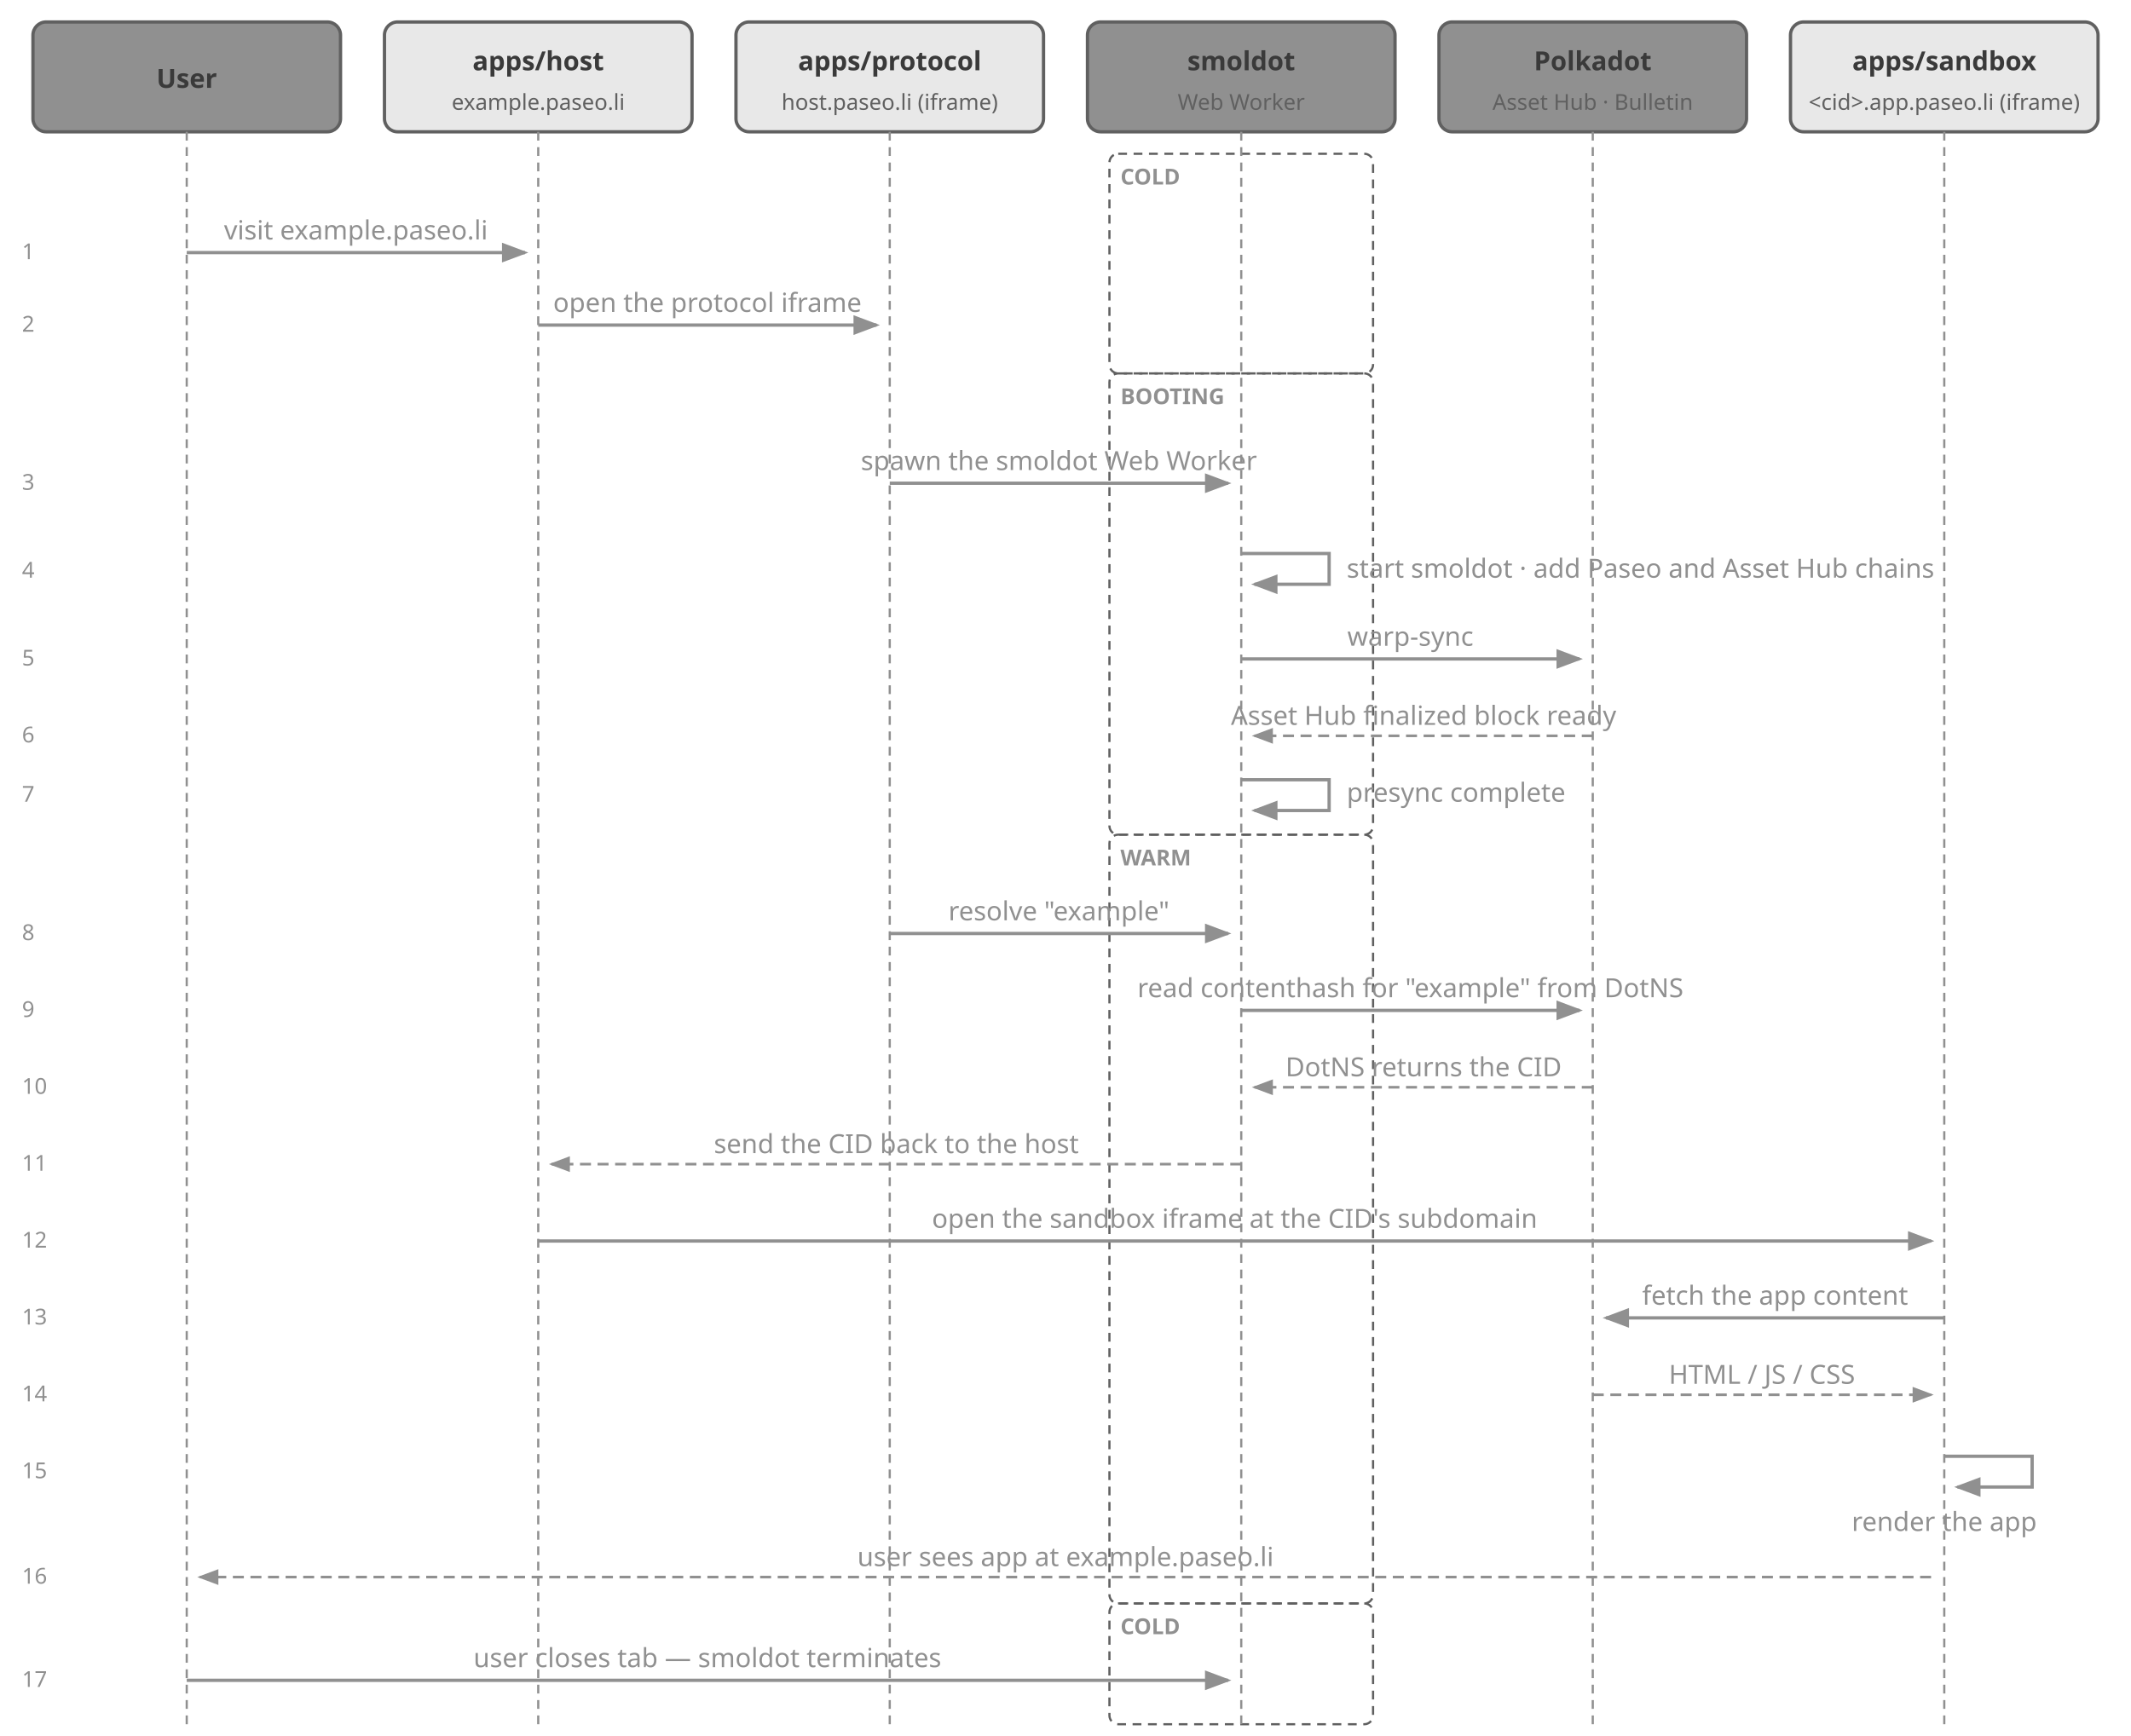
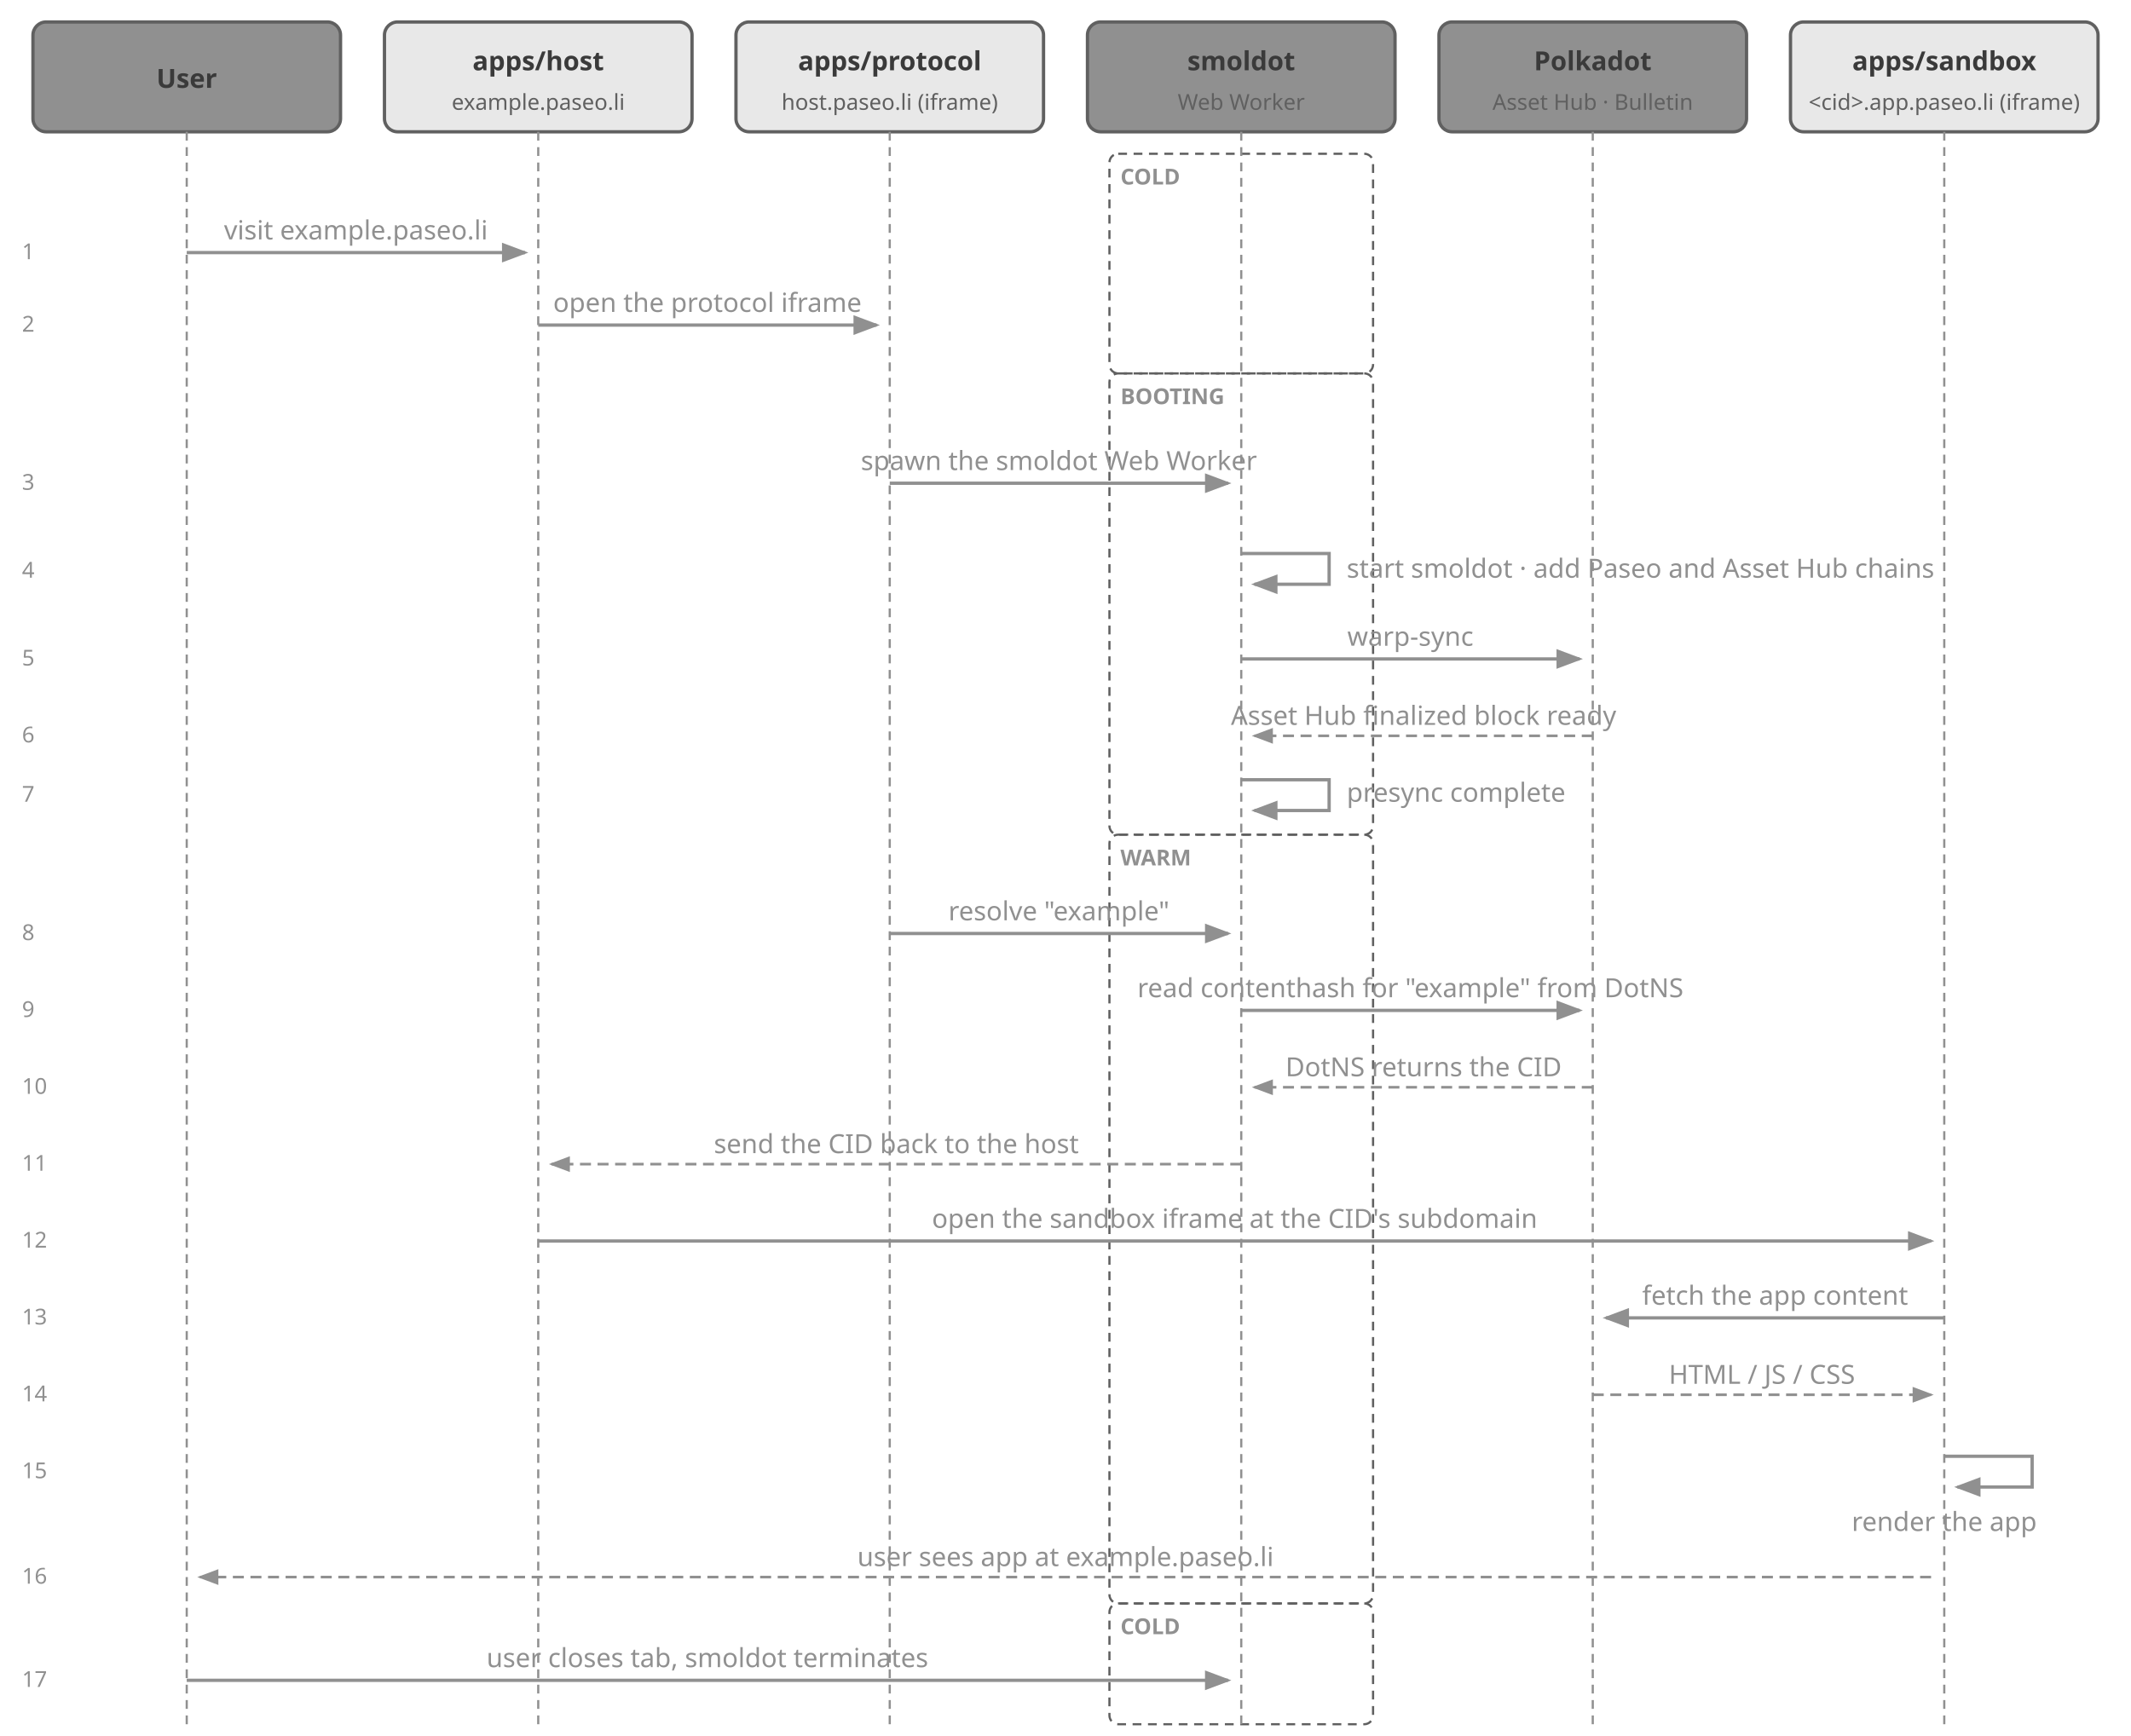
<svg xmlns="http://www.w3.org/2000/svg" viewBox="0 0 970 790" font-family="sans-serif" font-size="12">
  <defs>
    <marker id="arrow" markerWidth="8" markerHeight="8" refX="7" refY="3" orient="auto">
      <path d="M0,0 L0,6 L8,3 z" fill="#909090" />
    </marker>
    <marker id="arrow-return" markerWidth="8" markerHeight="8" refX="7" refY="3" orient="auto">
      <path d="M0,0 L0,6 L8,3 z" fill="#909090" />
    </marker>
  </defs>
  <rect x="15" y="10" width="140" height="50" rx="6" fill="#909090" stroke="#606060" stroke-width="1.5" />
  <text x="85" y="40" text-anchor="middle" font-weight="bold" fill="#3a3a3a">User</text>
  <rect x="175" y="10" width="140" height="50" rx="6" fill="#e8e8e8" stroke="#606060" stroke-width="1.5" />
  <text x="245" y="32" text-anchor="middle" font-weight="bold" fill="#3a3a3a">apps/host</text>
  <text x="245" y="50" text-anchor="middle" font-size="10" fill="#606060">example.paseo.li</text>
  <rect x="335" y="10" width="140" height="50" rx="6" fill="#e8e8e8" stroke="#606060" stroke-width="1.5" />
  <text x="405" y="32" text-anchor="middle" font-weight="bold" fill="#3a3a3a">apps/protocol</text>
  <text x="405" y="50" text-anchor="middle" font-size="10" fill="#606060">host.paseo.li (iframe)</text>
  <rect x="495" y="10" width="140" height="50" rx="6" fill="#909090" stroke="#606060" stroke-width="1.5" />
  <text x="565" y="32" text-anchor="middle" font-weight="bold" fill="#3a3a3a">smoldot</text>
  <text x="565" y="50" text-anchor="middle" font-size="10" fill="#606060">Web Worker</text>
  <rect x="655" y="10" width="140" height="50" rx="6" fill="#909090" stroke="#606060" stroke-width="1.5" />
  <text x="725" y="32" text-anchor="middle" font-weight="bold" fill="#3a3a3a">Polkadot</text>
  <text x="725" y="50" text-anchor="middle" font-size="10" fill="#606060">Asset Hub · Bulletin</text>
  <rect x="815" y="10" width="140" height="50" rx="6" fill="#e8e8e8" stroke="#606060" stroke-width="1.5" />
  <text x="885" y="32" text-anchor="middle" font-weight="bold" fill="#3a3a3a">apps/sandbox</text>
  <text x="885" y="50" text-anchor="middle" font-size="10" fill="#606060">&lt;cid&gt;.app.paseo.li (iframe)</text>
  <rect x="505" y="70" width="120" height="100" rx="4" fill="none" stroke="#606060" stroke-width="1" stroke-dasharray="4,3" />
  <text x="510" y="84" text-anchor="start" font-size="10" font-weight="bold" fill="#909090">COLD</text>
  <rect x="505" y="170" width="120" height="210" rx="4" fill="none" stroke="#606060" stroke-width="1" stroke-dasharray="4,3" />
  <text x="510" y="184" text-anchor="start" font-size="10" font-weight="bold" fill="#909090">BOOTING</text>
  <rect x="505" y="380" width="120" height="350" rx="4" fill="none" stroke="#606060" stroke-width="1" stroke-dasharray="4,3" />
  <text x="510" y="394" text-anchor="start" font-size="10" font-weight="bold" fill="#909090">WARM</text>
  <rect x="505" y="730" width="120" height="55" rx="4" fill="none" stroke="#606060" stroke-width="1" stroke-dasharray="4,3" />
  <text x="510" y="744" text-anchor="start" font-size="10" font-weight="bold" fill="#909090">COLD</text>
  <line x1="85" y1="60" x2="85" y2="785" stroke="#909090" stroke-width="1" stroke-dasharray="4,3" />
  <line x1="245" y1="60" x2="245" y2="785" stroke="#909090" stroke-width="1" stroke-dasharray="4,3" />
  <line x1="405" y1="60" x2="405" y2="785" stroke="#909090" stroke-width="1" stroke-dasharray="4,3" />
  <line x1="565" y1="60" x2="565" y2="785" stroke="#909090" stroke-width="1" stroke-dasharray="4,3" />
  <line x1="725" y1="60" x2="725" y2="785" stroke="#909090" stroke-width="1" stroke-dasharray="4,3" />
  <line x1="885" y1="60" x2="885" y2="785" stroke="#909090" stroke-width="1" stroke-dasharray="4,3" />
  <line x1="85" y1="115" x2="239" y2="115" stroke="#909090" stroke-width="1.5" marker-end="url(#arrow)" />
  <text x="162" y="109" text-anchor="middle" fill="#909090">visit example.paseo.li</text>
  <text x="10" y="118" fill="#909090" font-size="10">1</text>
  <line x1="245" y1="148" x2="399" y2="148" stroke="#909090" stroke-width="1.5" marker-end="url(#arrow)" />
  <text x="322" y="142" text-anchor="middle" fill="#909090">open the protocol iframe</text>
  <text x="10" y="151" fill="#909090" font-size="10">2</text>
  <line x1="405" y1="220" x2="559" y2="220" stroke="#909090" stroke-width="1.5" marker-end="url(#arrow)" />
  <text x="482" y="214" text-anchor="middle" fill="#909090">spawn the smoldot Web Worker</text>
  <text x="10" y="223" fill="#909090" font-size="10">3</text>
  <path d="M 565 252 H 605 V 266 H 571" fill="none" stroke="#909090" stroke-width="1.5" marker-end="url(#arrow)" />
  <text x="613" y="263" text-anchor="start" fill="#909090">start smoldot · add Paseo and Asset Hub chains</text>
  <text x="10" y="263" fill="#909090" font-size="10">4</text>
  <line x1="565" y1="300" x2="719" y2="300" stroke="#909090" stroke-width="1.5" marker-end="url(#arrow)" />
  <text x="642" y="294" text-anchor="middle" fill="#909090">warp-sync</text>
  <text x="10" y="303" fill="#909090" font-size="10">5</text>
  <line x1="725" y1="335" x2="571" y2="335" stroke="#909090" stroke-width="1.2" stroke-dasharray="5,3" marker-end="url(#arrow-return)" />
  <text x="648" y="330" text-anchor="middle" fill="#909090">Asset Hub finalized block ready</text>
  <text x="10" y="338" fill="#909090" font-size="10">6</text>
  <path d="M 565 355 H 605 V 369 H 571" fill="none" stroke="#909090" stroke-width="1.5" marker-end="url(#arrow)" />
  <text x="613" y="365" text-anchor="start" fill="#909090">presync complete</text>
  <text x="10" y="365" fill="#909090" font-size="10">7</text>
  <line x1="405" y1="425" x2="559" y2="425" stroke="#909090" stroke-width="1.5" marker-end="url(#arrow)" />
  <text x="482" y="419" text-anchor="middle" fill="#909090">resolve "example"</text>
  <text x="10" y="428" fill="#909090" font-size="10">8</text>
  <line x1="565" y1="460" x2="719" y2="460" stroke="#909090" stroke-width="1.5" marker-end="url(#arrow)" />
  <text x="642" y="454" text-anchor="middle" fill="#909090">read contenthash for "example" from DotNS</text>
  <text x="10" y="463" fill="#909090" font-size="10">9</text>
  <line x1="725" y1="495" x2="571" y2="495" stroke="#909090" stroke-width="1.2" stroke-dasharray="5,3" marker-end="url(#arrow-return)" />
  <text x="648" y="490" text-anchor="middle" fill="#909090">DotNS returns the CID</text>
  <text x="10" y="498" fill="#909090" font-size="10">10</text>
  <line x1="565" y1="530" x2="251" y2="530" stroke="#909090" stroke-width="1.2" stroke-dasharray="5,3" marker-end="url(#arrow-return)" />
  <text x="408" y="525" text-anchor="middle" fill="#909090">send the CID back to the host</text>
  <text x="10" y="533" fill="#909090" font-size="10">11</text>
  <line x1="245" y1="565" x2="879" y2="565" stroke="#909090" stroke-width="1.5" marker-end="url(#arrow)" />
  <text x="562" y="559" text-anchor="middle" fill="#909090">open the sandbox iframe at the CID's subdomain</text>
  <text x="10" y="568" fill="#909090" font-size="10">12</text>
  <line x1="885" y1="600" x2="731" y2="600" stroke="#909090" stroke-width="1.5" marker-end="url(#arrow)" />
  <text x="808" y="594" text-anchor="middle" fill="#909090">fetch the app content</text>
  <text x="10" y="603" fill="#909090" font-size="10">13</text>
  <line x1="725" y1="635" x2="879" y2="635" stroke="#909090" stroke-width="1.2" stroke-dasharray="5,3" marker-end="url(#arrow-return)" />
  <text x="802" y="630" text-anchor="middle" fill="#909090">HTML / JS / CSS</text>
  <text x="10" y="638" fill="#909090" font-size="10">14</text>
  <path d="M 885 663 H 925 V 677 H 891" fill="none" stroke="#909090" stroke-width="1.5" marker-end="url(#arrow)" />
  <text x="885" y="697" text-anchor="middle" fill="#909090">render the app</text>
  <text x="10" y="673" fill="#909090" font-size="10">15</text>
  <line x1="879" y1="718" x2="91" y2="718" stroke="#909090" stroke-width="1.2" stroke-dasharray="5,3" marker-end="url(#arrow-return)" />
  <text x="485" y="713" text-anchor="middle" fill="#909090">user sees app at example.paseo.li</text>
  <text x="10" y="721" fill="#909090" font-size="10">16</text>
  <line x1="85" y1="765" x2="559" y2="765" stroke="#909090" stroke-width="1.5" marker-end="url(#arrow)" />
-   <text x="322" y="759" text-anchor="middle" fill="#909090">user closes tab — smoldot terminates</text>
+   <text x="322" y="759" text-anchor="middle" fill="#909090">user closes tab, smoldot terminates</text>
  <text x="10" y="768" fill="#909090" font-size="10">17</text>
</svg>
